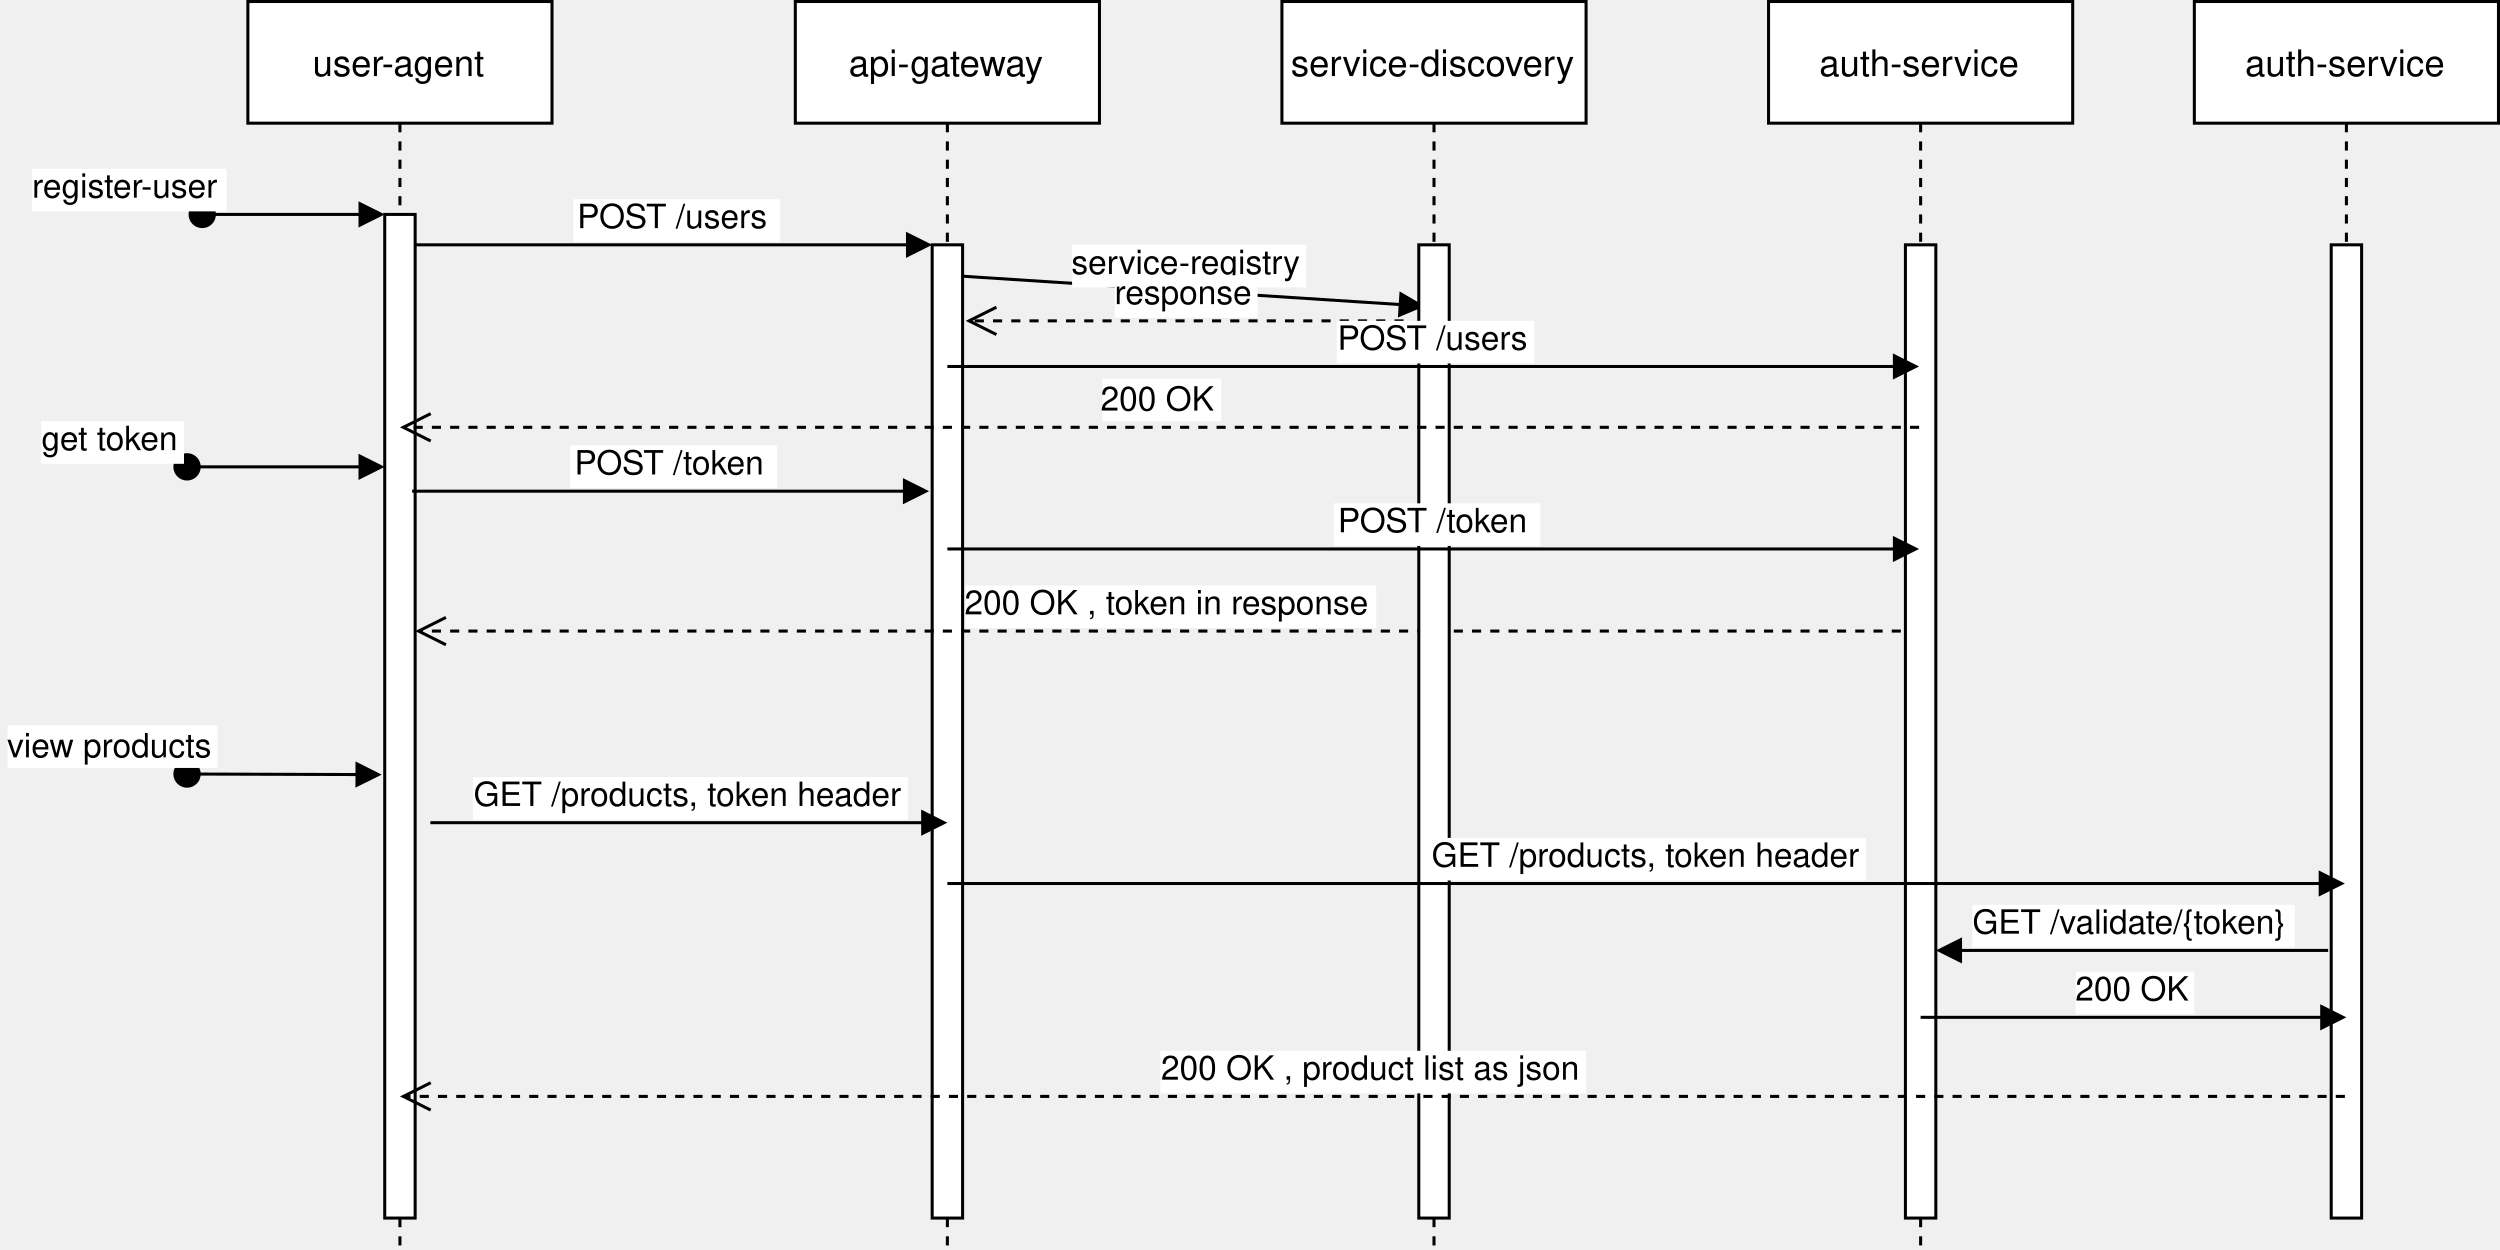
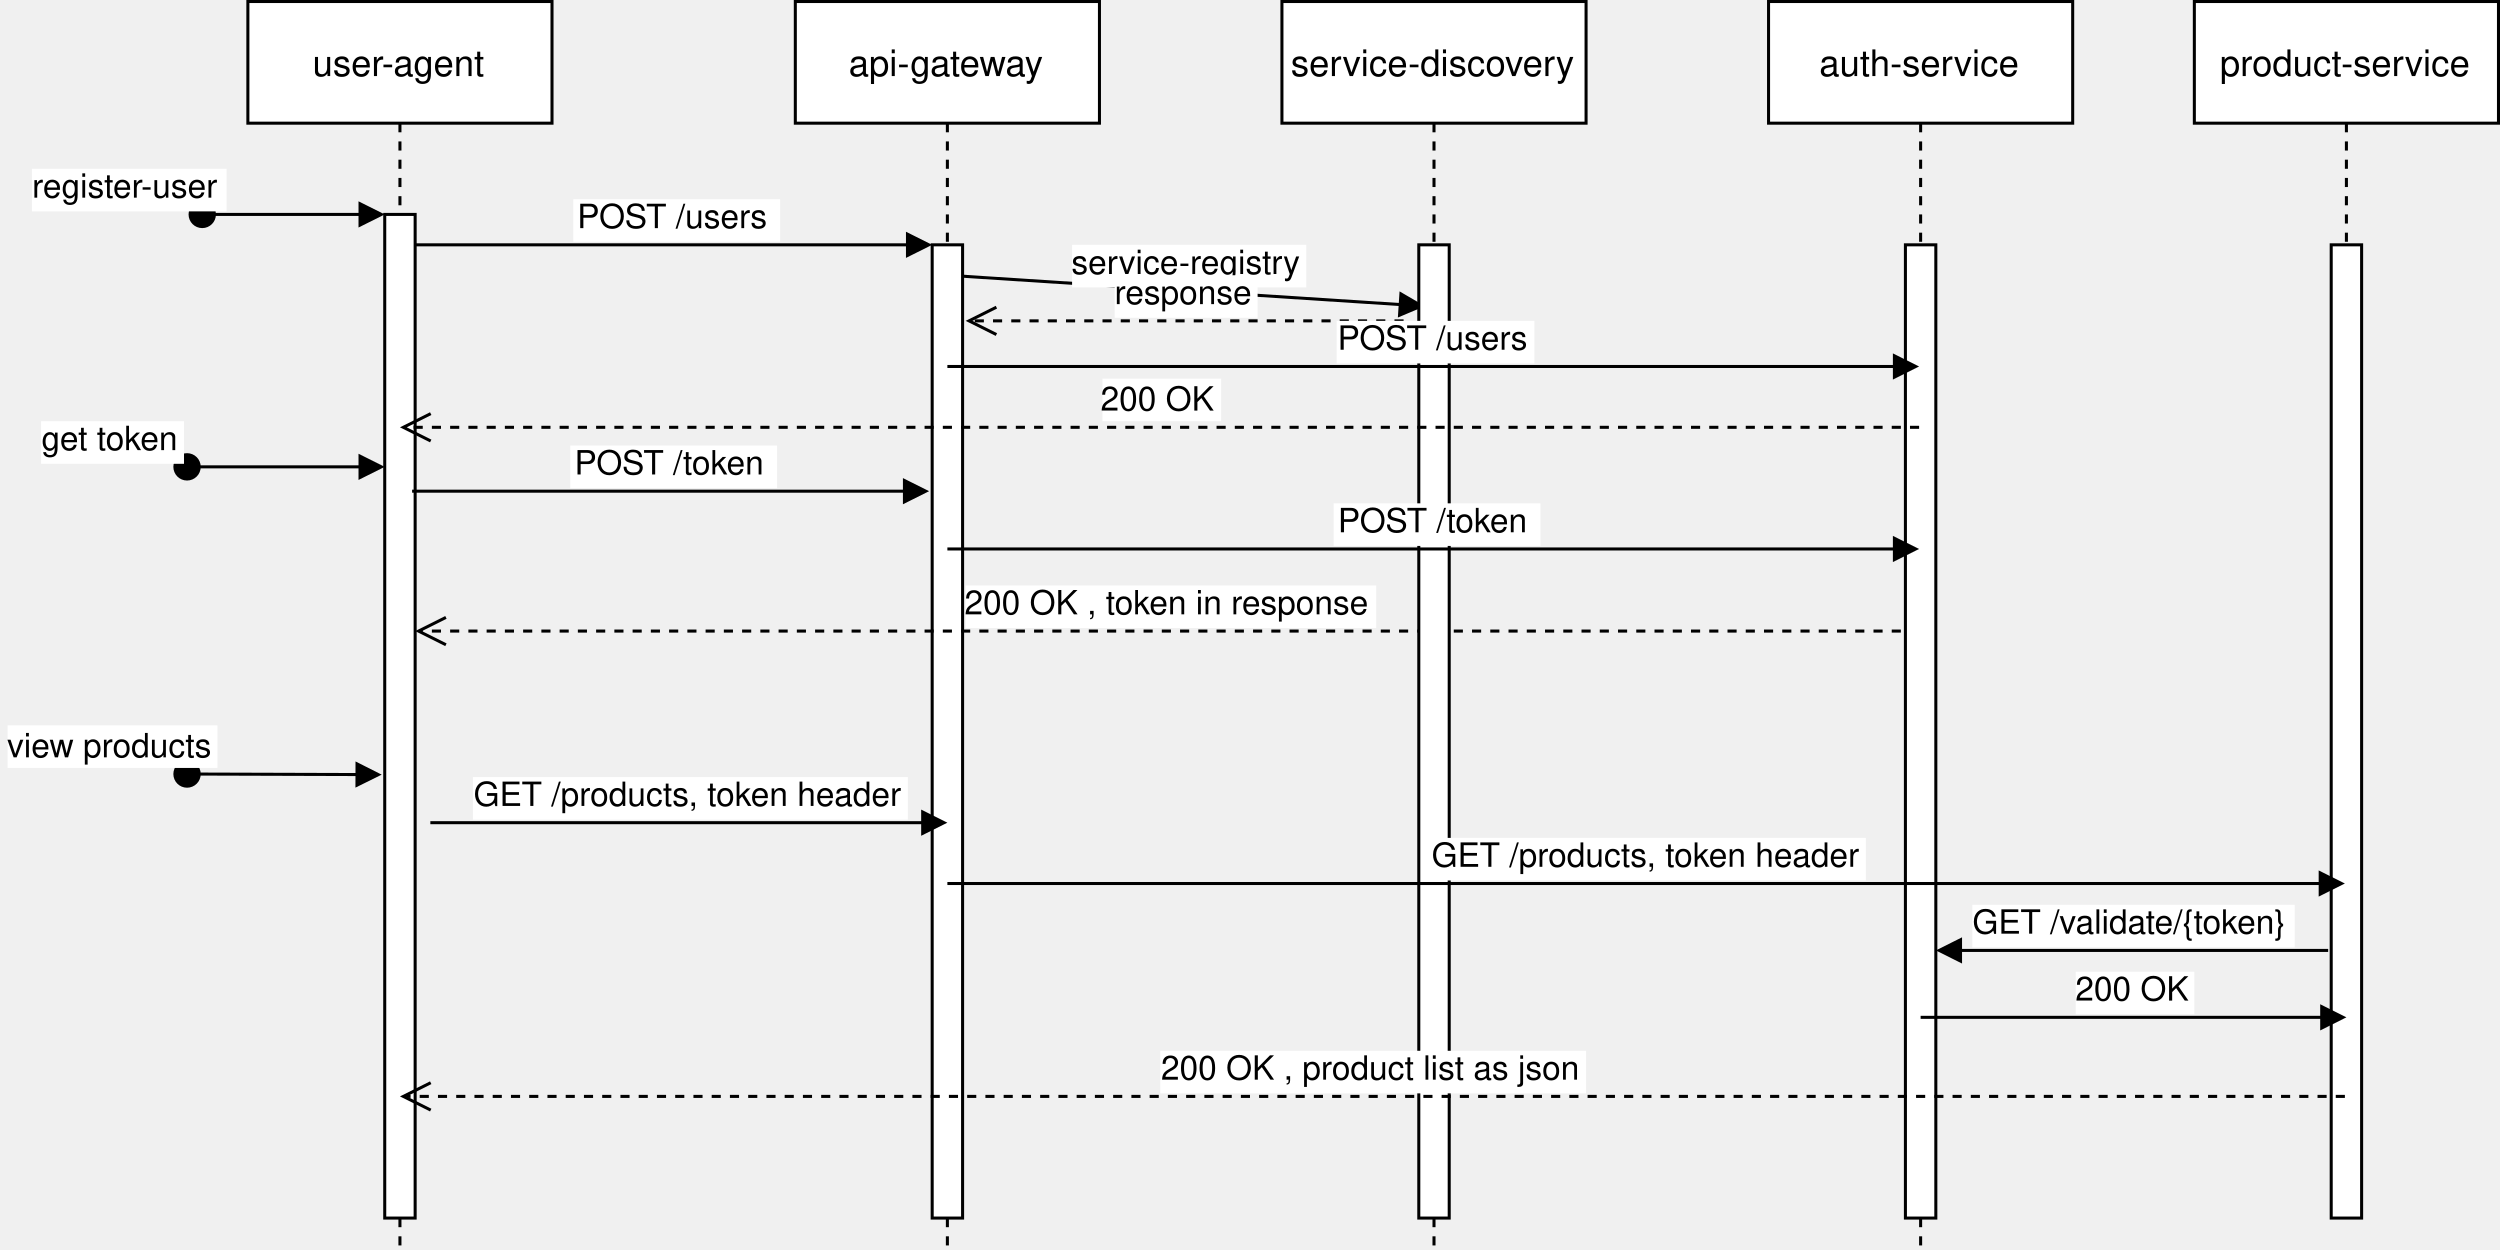
- <svg xmlns="http://www.w3.org/2000/svg" version="1.1" width="822px" height="411px" viewBox="-0.5 -0.5 822 411" content="&lt;mxfile host=&quot;app.diagrams.net&quot; modified=&quot;2020-08-18T22:55:21.169Z&quot; agent=&quot;5.0 (Windows NT 10.0; Win64; x64) AppleWebKit/537.36 (KHTML, like Gecko) Chrome/84.0.415.125 Safari/537.36&quot; etag=&quot;aw_gdAZgnNze8sohk0kk&quot; version=&quot;13.6.3&quot; type=&quot;device&quot;&gt;&lt;diagram id=&quot;kgpKYQtTHZ0yAKxKKP6v&quot; name=&quot;Page-1&quot;&gt;5VvZdqM4EP0aP+IDCLw8xs4yS88kZ9I9PfNIg2wrwYgj5G2+fgSITQKDMdhO2i+xylCCqlu3qiRlAObr/ROx/NUf2IHuQFed/QDcD3T2GevsTyg5xJLxiAuWBDmxSMsEr+g/yIUql26QA4PChRRjlyK/KLSx50GbFmQWIXhXvGyB3eKsvrWEkuDVtlxZ+h05dBVLJ6aayX+BaLlKZtZU/svaSi7mgmBlOXiXE4GHAZgTjGn8bb2fQzc0XmKX+L7Hil/TByPQo01umH7bvu0U+rr481c8ffv7N2DOXWUUa9la7oa/cADJFtlQIXCJAkoO/OHpIbHIFhKKmIHuXLT0mOgHphSvB2AGPecutHgoc7H9zkTpO6vhgBL8nlpRi+5gE/wT/jzUk+G/0VAdgURwv+f3x6NDfvQCCVpDCgkXxg8LHcmnmZESEFlkCekRy+ipixi2IWazhLZQCXQtirZF/RYH2TK9Lr31BSM2s67ygAAcDDwa9BF71dxH0BfgDbEhV5F3raBVm2hFteakqCh+W0kR+5J7uUwUIaccRcDbzB73ZGofvqi+9/z9q249KZqEog2DkcJig8+Xxw/DhB9+3azdL2gBXeSx0czPedLl4px3Zyy+qcVkhEPHxq5r+QH6EakNfU+gvSEBc81fMIhpJJLijedAJ4HgcTxWoiXEPNznRDIw+K+KrhZdrI35eJfRR0oSqxx1GAnllaGp4LFT3aNL7pGc4ofQiOY1ZwPzXnAIJnSFl9iz3LxLzjTtUSQ1trdhFqxdamzZ1gD0ZWsg2TomUhYOYUw0Z9OAxSxN+BQzfRUMG17G0+akazfkSfIYsgTCrQ6OIk0pOnfemaSqaOUgOJVG0+cRny9RhBeLAPbCoKYEG8tHytKicGfJKfjTU+itMahcJt0sg5qnmltg0ElDBtX7svVYsnWUUtXn3wfhnPOoA3iHXqjHi8gj8LEXwObUmqNR7DNFYOZYwSryQ1yVOucQqtaQE88mPcFxYDwu6qgo+uSa1JgOa1RVMCizYshO6WU8BiqfWRMiO5kng0ussVNqnUh4enl+/Rph6TFMycFgrg/u1FbwSbJw1sgU2pgz4BNbvD711qbo0YXgKKBRN5sl4RZeLm3X5BYkaWQdFNiYOfMDplGJxEugUsnrmnHNNFrdU99EGq2xbDXEbjGNlj6t3IhYG7pSeFT8ZLEArtqUl/rH+NCxAD5ULMjdVVZSXq9obLJMmS8DTnHE+R21UKmp0+E092m2vijpFeu/41p7LhnkRuMWWol6VHS/KD0qlm5jowtfaxNVUGte1L31df85FX9nEV67EdFPhIsbEdNONiLExe8atd1tS5QXbHK9mUEgXkO4eut3hXBXNKMY8ABonTjfOEVr376X66swzNK1o6Ye73MZ/lR6qF4HuPiKu5TJddAONNIylrRw0DTfXGb1vhxsJcv3P2+zZbReeFD7agC021nAb7XyYB43+I21W3rH/VZ3NddJ1j2XI6cCRQKjHUWKrZiop+9MKvdJWwR3oWUJdjY2PaGQ7iebpiWYog7TcXyOyEjPFfVxjOjqadfQW2KKgX4kahrq+XLNbASym8rCcsf39MCr/Qyq+f3DFbScU85kfJbyXwCRobYDEajR0zMxpScL+mzvPlmfDxpuy9V29pKivp0t9/L9B/flnN9TDSJG6Kil97VpjaK+vS/vZqXeZzLkWBSGk45nsffH9336He4RzZcbbBhXG2OW7OJxVm2Eg0Nu0P7Icu1eQNLl1KLN6CmxiHBrSzZigro018jdonQEiXMO++aigMbPpqtvAT5hbelGt5T66ofEPSVTPITb/MCSIRxYklR1dWBJK5+n5YElNsz+3yO+PPuvGfDwPw==&lt;/diagram&gt;&lt;/mxfile&gt;">
+ <svg xmlns="http://www.w3.org/2000/svg" version="1.1" width="822px" height="411px" viewBox="-0.5 -0.5 822 411" content="&lt;mxfile host=&quot;app.diagrams.net&quot; modified=&quot;2020-08-18T23:03:13.793Z&quot; agent=&quot;5.0 (Windows NT 10.0; Win64; x64) AppleWebKit/537.36 (KHTML, like Gecko) Chrome/84.0.415.125 Safari/537.36&quot; etag=&quot;G1iasoBzB9zD_f1_6rrj&quot; version=&quot;13.6.3&quot; type=&quot;device&quot;&gt;&lt;diagram id=&quot;kgpKYQtTHZ0yAKxKKP6v&quot; name=&quot;Page-1&quot;&gt;5VvZdqM4EP0aP5IDCLw8xs4yS88kZ9I9PfNIg2IrwYgj5G2+foQlNgkMxmA7ab/EKkMJqm7dqpKUAZgtt4/ECRd/YA/6A1P3tgNwNzDZZ2SyP7FkxyWjoRDMCfK4yMgEL+g/KIS6kK6QB6PChRRjn6KwKHRxEECXFmQOIXhTvOwV+8VZQ2cOFcGL6/iq9Dvy6IJLx7aeyX+BaL5IZjZ08cvSSS4WgmjheHiTE4H7AZgRjCn/ttzOoB8bL7ELv++h4tf0wQgMaJMbJt/WbxuNvrz++SuevP39G7BnvjbkWtaOvxIvHEGyRi7UCJyjiJKdeHi6SyyyhoQiZqBbH80DJvqBKcXLAZjCwLuNLR7LfOy+M1H6zno8oAS/p1Y09newCf6Jf74xk+G/+6E+BIngbivu56NdfvQMCVpCCokQ8oeFnuLTzEgJiBwyh/SAZczURQzbELNZYlvoBPoOReuifkeAbJ5el976jBGb2dRFQAABBhEN5pC9au4j6YvwirhQqMi7VtJqjI2iWntcVMTfVlHEvuReLhPtkVOOIhCspg9bMnF3X/QwePr+1XQeNUNB0YrBSGOxIebL44dhIoy/rpb+F/QKfRSw0TTMedIX4px3pyy+qcNkREDHxb7vhBH6sVcb+55Ad0Ui5pq/YMRpZC/Fq8CDXgLBw3isREuMebjNiVRgiF81Uy+62BiJ8Sajj5QkFjnqsBLKK0NTwWPHusdU3KM4JYyhsZ/Xng7sO8khmNAFnuPA8fMuOdG0B5HU2N6WXbB2qbFVWwPQl62BYmtOpCwc4phozqYRi1ma8Clm+ioYNr5MpM1x127Ik+QhZEmEWx0cRZrSTOG8E0lVM8pBcCyNps8jP1+iCL++RrAXBrUV2Dgh0uYOhRtHTcGfnkKvjUHVMulqGdQ+1twSg44bMqjZl61Hiq33KVV/+n0QzznbdwDvMIj1BHvyiEIcRLA5teZoFIdMEZh6TrTY+4FXpd4phGo05MSTSU9yHBiNijoqij61JrUmNzWqKhiUWTFmp/QyEQOVz2xIkZ3Mk8GFa+yUWscKnp6fXr7usfQQp+RoMDMHt3or+CRZOGtkCm3MCfDhFq9PvbUpengmOEpoNO1mSbiFl0vbNbUFSRpZD0UuZs78gGlUIfESqFTyumFdMo1W99RXkUZrLFsNsWtMo6VPqzYizoouNBEVP1ksgIs25aX+sT50LIAPFQtqd5WVlJcrGpssU+bLgGMccXpHLVVq+uRmkvs0W19U9Mr132GtPZcMaqNxDa1EPSq6X5QeFku3kdWFr42xLqm1z+re+rr/lIq/swiv3YjoJ8LljYhJJxsR8uJ3jdrutiXKCza13swgwNcQLt76XSDcNcMqBjwARifOt47R2rfv1foqDrN07aipx/tchj+WHqrXAc6+4q5kchO0A42yjKUsHDTNN+dZvS8Hm1pghgR7K5f+pP2W1XrtQe+rBzCuZw2/1eKDfdjgV9ZxmR23XN2VXUdZ91SanEgsCax2LCl3Y7KevpOp2iqtEdzEluU0d0Qt3U9CTaswTb9Jx/wokZUeLerjJNHFM69ltsQUA/1Q1nRj5is2uxHIrioRq03f470o+DOo5rcQF9DxjjmW8Vk6AAlElt4ORKBGT8/ElB4u6LPD+2StPmi4M1fb3CuK+na22s73H9znc35PNYgcocOW3jcmNYr69r66oZV6n8mQ51AYTzqacu+P7vr0O9wimi832JBXGyOW7Pg4qzbiwS43aH9quXY7IOlyatFm9ZRYZLi1JRs5QZ2ba9RuUTmFJDiHffNRRPmzmfpbhI9YXrrSXaW++iF5W8mWz+E2P7NkSWeWFFVdnVkyyudpeWaJDbN/+eCXZ/84A+7/Bw==&lt;/diagram&gt;&lt;/mxfile&gt;">
  <defs />
  <g>
    <path d="M 311 90 L 459.9 99.64" fill="none" stroke="#000000" stroke-miterlimit="10" pointer-events="stroke" />
    <path d="M 466.88 100.09 L 459.67 103.13 L 460.12 96.14 Z" fill="#000000" stroke="#000000" stroke-miterlimit="10" pointer-events="all" />
    <g fill="#000000" font-family="Helvetica" text-anchor="middle" font-size="11px">
      <rect fill="#ffffff" stroke="none" x="352" y="80" width="77" height="14" stroke-width="0" />
      <text x="389.34" y="89.6">service-registry</text>
    </g>
    <rect x="81" y="0" width="100" height="40" fill="#ffffff" stroke="#000000" pointer-events="all" />
    <path d="M 131 40 L 131 410" fill="none" stroke="#000000" stroke-miterlimit="10" stroke-dasharray="3 3" pointer-events="all" />
    <g fill="#000000" font-family="Helvetica" text-anchor="middle" font-size="12px">
      <text x="130.5" y="24.5">user-agent</text>
    </g>
    <rect x="126" y="70" width="10" height="330" fill="#ffffff" stroke="#000000" pointer-events="all" />
    <path d="M 70 70 L 117.88 70" fill="none" stroke="#000000" stroke-miterlimit="10" pointer-events="stroke" />
    <ellipse cx="66" cy="70" rx="4" ry="4" fill="#000000" stroke="#000000" pointer-events="all" />
    <path d="M 124.88 70 L 117.88 73.5 L 117.88 66.5 Z" fill="#000000" stroke="#000000" stroke-miterlimit="10" pointer-events="all" />
    <g fill="#000000" font-family="Helvetica" text-anchor="middle" font-size="11px">
      <rect fill="#ffffff" stroke="none" x="10" y="55" width="64" height="14" stroke-width="0" />
      <text x="40.5" y="64.5">register-user</text>
    </g>
    <rect x="261" y="0" width="100" height="40" fill="#ffffff" stroke="#000000" pointer-events="all" />
    <path d="M 311 40 L 311 410" fill="none" stroke="#000000" stroke-miterlimit="10" stroke-dasharray="3 3" pointer-events="all" />
    <g fill="#000000" font-family="Helvetica" text-anchor="middle" font-size="12px">
      <text x="310.5" y="24.5">api-gateway</text>
    </g>
    <rect x="306" y="80" width="10" height="320" fill="#ffffff" stroke="#000000" pointer-events="all" />
    <path d="M 630.5 207 L 411 207 Q 401 207 391 207 L 138.24 207" fill="none" stroke="#000000" stroke-miterlimit="10" stroke-dasharray="3 3" pointer-events="stroke" />
    <path d="M 146.12 202.5 L 137.12 207 L 146.12 211.5" fill="none" stroke="#000000" stroke-miterlimit="10" pointer-events="all" />
    <g fill="#000000" font-family="Helvetica" text-anchor="middle" font-size="11px">
      <rect fill="#ffffff" stroke="none" x="317" y="192" width="135" height="14" stroke-width="0" />
      <text x="383" y="201.5">200 OK , token in response</text>
    </g>
    <path d="M 136 80 L 297.88 80" fill="none" stroke="#000000" stroke-miterlimit="10" pointer-events="stroke" />
    <path d="M 304.88 80 L 297.88 83.5 L 297.88 76.5 Z" fill="#000000" stroke="#000000" stroke-miterlimit="10" pointer-events="all" />
    <g fill="#000000" font-family="Helvetica" text-anchor="middle" font-size="11px">
      <rect fill="#ffffff" stroke="none" x="188" y="65" width="68" height="14" stroke-width="0" />
      <text x="220.5" y="74.5">POST /users </text>
    </g>
    <rect x="421" y="0" width="100" height="40" fill="#ffffff" stroke="#000000" pointer-events="all" />
    <path d="M 471 40 L 471 410" fill="none" stroke="#000000" stroke-miterlimit="10" stroke-dasharray="3 3" pointer-events="all" />
    <g fill="#000000" font-family="Helvetica" text-anchor="middle" font-size="12px">
      <text x="470.5" y="24.5">service-discovery</text>
    </g>
    <rect x="466" y="80" width="10" height="320" fill="#ffffff" stroke="#000000" pointer-events="all" />
    <rect x="581" y="0" width="100" height="40" fill="#ffffff" stroke="#000000" pointer-events="all" />
    <path d="M 631 40 L 631 410" fill="none" stroke="#000000" stroke-miterlimit="10" stroke-dasharray="3 3" pointer-events="all" />
    <g fill="#000000" font-family="Helvetica" text-anchor="middle" font-size="12px">
      <text x="630.5" y="24.5">auth-service</text>
    </g>
    <rect x="626" y="80" width="10" height="320" fill="#ffffff" stroke="#000000" pointer-events="all" />
    <path d="M 630.5 140 L 133.24 140" fill="none" stroke="#000000" stroke-miterlimit="10" stroke-dasharray="3 3" pointer-events="stroke" />
    <path d="M 141.12 135.5 L 132.12 140 L 141.12 144.5" fill="none" stroke="#000000" stroke-miterlimit="10" pointer-events="all" />
    <g fill="#000000" font-family="Helvetica" text-anchor="middle" font-size="11px">
      <rect fill="#ffffff" stroke="none" x="362" y="124" width="39" height="14" stroke-width="0" />
      <text x="380" y="134.5">200 OK</text>
    </g>
    <path d="M 461 105 L 319.24 105" fill="none" stroke="#000000" stroke-miterlimit="10" stroke-dasharray="3 3" pointer-events="stroke" />
    <path d="M 327.12 100.5 L 318.12 105 L 327.12 109.5" fill="none" stroke="#000000" stroke-miterlimit="10" pointer-events="all" />
    <g fill="#000000" font-family="Helvetica" text-anchor="middle" font-size="11px">
      <rect fill="#ffffff" stroke="none" x="366" y="90" width="47" height="14" stroke-width="0" />
      <text x="388.5" y="99.5">response</text>
    </g>
    <path d="M 311 120 L 622.38 120" fill="none" stroke="#000000" stroke-miterlimit="10" pointer-events="stroke" />
    <path d="M 629.38 120 L 622.38 123.5 L 622.38 116.5 Z" fill="#000000" stroke="#000000" stroke-miterlimit="10" pointer-events="all" />
    <g fill="#000000" font-family="Helvetica" text-anchor="middle" font-size="11px">
      <rect fill="#ffffff" stroke="none" x="439" y="105" width="65" height="14" stroke-width="0" />
      <text x="470.5" y="114.5">POST /users</text>
    </g>
    <path d="M 135 161 L 296.88 161" fill="none" stroke="#000000" stroke-miterlimit="10" pointer-events="stroke" />
    <path d="M 303.88 161 L 296.88 164.5 L 296.88 157.5 Z" fill="#000000" stroke="#000000" stroke-miterlimit="10" pointer-events="all" />
    <g fill="#000000" font-family="Helvetica" text-anchor="middle" font-size="11px">
      <rect fill="#ffffff" stroke="none" x="187" y="146" width="68" height="14" stroke-width="0" />
      <text x="219.5" y="155.5">POST /token </text>
    </g>
    <path d="M 65 153 L 117.88 153" fill="none" stroke="#000000" stroke-miterlimit="10" pointer-events="stroke" />
    <ellipse cx="61" cy="153" rx="4" ry="4" fill="#000000" stroke="#000000" pointer-events="all" />
    <path d="M 124.88 153 L 117.88 156.5 L 117.88 149.5 Z" fill="#000000" stroke="#000000" stroke-miterlimit="10" pointer-events="all" />
    <g fill="#000000" font-family="Helvetica" text-anchor="middle" font-size="11px">
      <rect fill="#ffffff" stroke="none" x="13" y="138" width="47" height="14" stroke-width="0" />
      <text x="35.5" y="147.5">get token</text>
    </g>
    <rect x="721" y="0" width="100" height="40" fill="#ffffff" stroke="#000000" pointer-events="all" />
    <path d="M 771 40 L 771 400" fill="none" stroke="#000000" stroke-miterlimit="10" stroke-dasharray="3 3" pointer-events="all" />
    <g fill="#000000" font-family="Helvetica" text-anchor="middle" font-size="12px">
-       <text x="770.5" y="24.5">auth-service</text>
+       <text x="770.5" y="24.5">product-service</text>
    </g>
    <rect x="766" y="80" width="10" height="320" fill="#ffffff" stroke="#000000" pointer-events="all" />
    <path d="M 631 334 L 762.88 334" fill="none" stroke="#000000" stroke-miterlimit="10" pointer-events="stroke" />
    <path d="M 769.88 334 L 762.88 337.5 L 762.88 330.5 Z" fill="#000000" stroke="#000000" stroke-miterlimit="10" pointer-events="all" />
    <g fill="#000000" font-family="Helvetica" text-anchor="middle" font-size="11px">
      <rect fill="#ffffff" stroke="none" x="682" y="319" width="39" height="14" stroke-width="0" />
      <text x="700.5" y="328.5">200 OK</text>
    </g>
    <path d="M 65 254.01 L 116.88 254.17" fill="none" stroke="#000000" stroke-miterlimit="10" pointer-events="stroke" />
    <ellipse cx="61" cy="254" rx="4" ry="4" fill="#000000" stroke="#000000" pointer-events="all" />
    <path d="M 123.88 254.2 L 116.87 257.67 L 116.89 250.67 Z" fill="#000000" stroke="#000000" stroke-miterlimit="10" pointer-events="all" />
    <g fill="#000000" font-family="Helvetica" text-anchor="middle" font-size="11px">
      <rect fill="#ffffff" stroke="none" x="2" y="238" width="69" height="14" stroke-width="0" />
      <text x="35.42" y="248.5">view products</text>
    </g>
    <path d="M 141 270 L 302.88 270" fill="none" stroke="#000000" stroke-miterlimit="10" pointer-events="stroke" />
    <path d="M 309.88 270 L 302.88 273.5 L 302.88 266.5 Z" fill="#000000" stroke="#000000" stroke-miterlimit="10" pointer-events="all" />
    <g fill="#000000" font-family="Helvetica" text-anchor="middle" font-size="11px">
      <rect fill="#ffffff" stroke="none" x="155" y="255" width="143" height="14" stroke-width="0" />
      <text x="225.5" y="264.5">GET /products, token header</text>
    </g>
    <path d="M 311 180 L 622.38 180" fill="none" stroke="#000000" stroke-miterlimit="10" pointer-events="stroke" />
    <path d="M 629.38 180 L 622.38 183.5 L 622.38 176.5 Z" fill="#000000" stroke="#000000" stroke-miterlimit="10" pointer-events="all" />
    <g fill="#000000" font-family="Helvetica" text-anchor="middle" font-size="11px">
      <rect fill="#ffffff" stroke="none" x="438" y="165" width="68" height="14" stroke-width="0" />
      <text x="470.5" y="174.5">POST /token </text>
    </g>
    <path d="M 311 290 L 762.38 290" fill="none" stroke="#000000" stroke-miterlimit="10" pointer-events="stroke" />
    <path d="M 769.38 290 L 762.38 293.5 L 762.38 286.5 Z" fill="#000000" stroke="#000000" stroke-miterlimit="10" pointer-events="all" />
    <g fill="#000000" font-family="Helvetica" text-anchor="middle" font-size="11px">
      <rect fill="#ffffff" stroke="none" x="470" y="275" width="143" height="14" stroke-width="0" />
      <text x="540.5" y="284.5">GET /products, token header</text>
    </g>
    <path d="M 765 312 L 644.12 312" fill="none" stroke="#000000" stroke-miterlimit="10" pointer-events="stroke" />
    <path d="M 637.12 312 L 644.12 308.5 L 644.12 315.5 Z" fill="#000000" stroke="#000000" stroke-miterlimit="10" pointer-events="all" />
    <g fill="#000000" font-family="Helvetica" text-anchor="middle" font-size="11px">
      <rect fill="#ffffff" stroke="none" x="648" y="297" width="106" height="14" stroke-width="0" />
      <text x="699.5" y="306.5">GET /validate/{token}</text>
    </g>
    <path d="M 770.5 360 L 406 360 Q 396 360 386 360 L 133.24 360" fill="none" stroke="#000000" stroke-miterlimit="10" stroke-dasharray="3 3" pointer-events="stroke" />
    <path d="M 141.12 355.5 L 132.12 360 L 141.12 364.5" fill="none" stroke="#000000" stroke-miterlimit="10" pointer-events="all" />
    <g fill="#000000" font-family="Helvetica" text-anchor="middle" font-size="11px">
      <rect fill="#ffffff" stroke="none" x="381" y="345" width="140" height="14" stroke-width="0" />
      <text x="450" y="354.5">200 OK , product list as json</text>
    </g>
  </g>
</svg>
